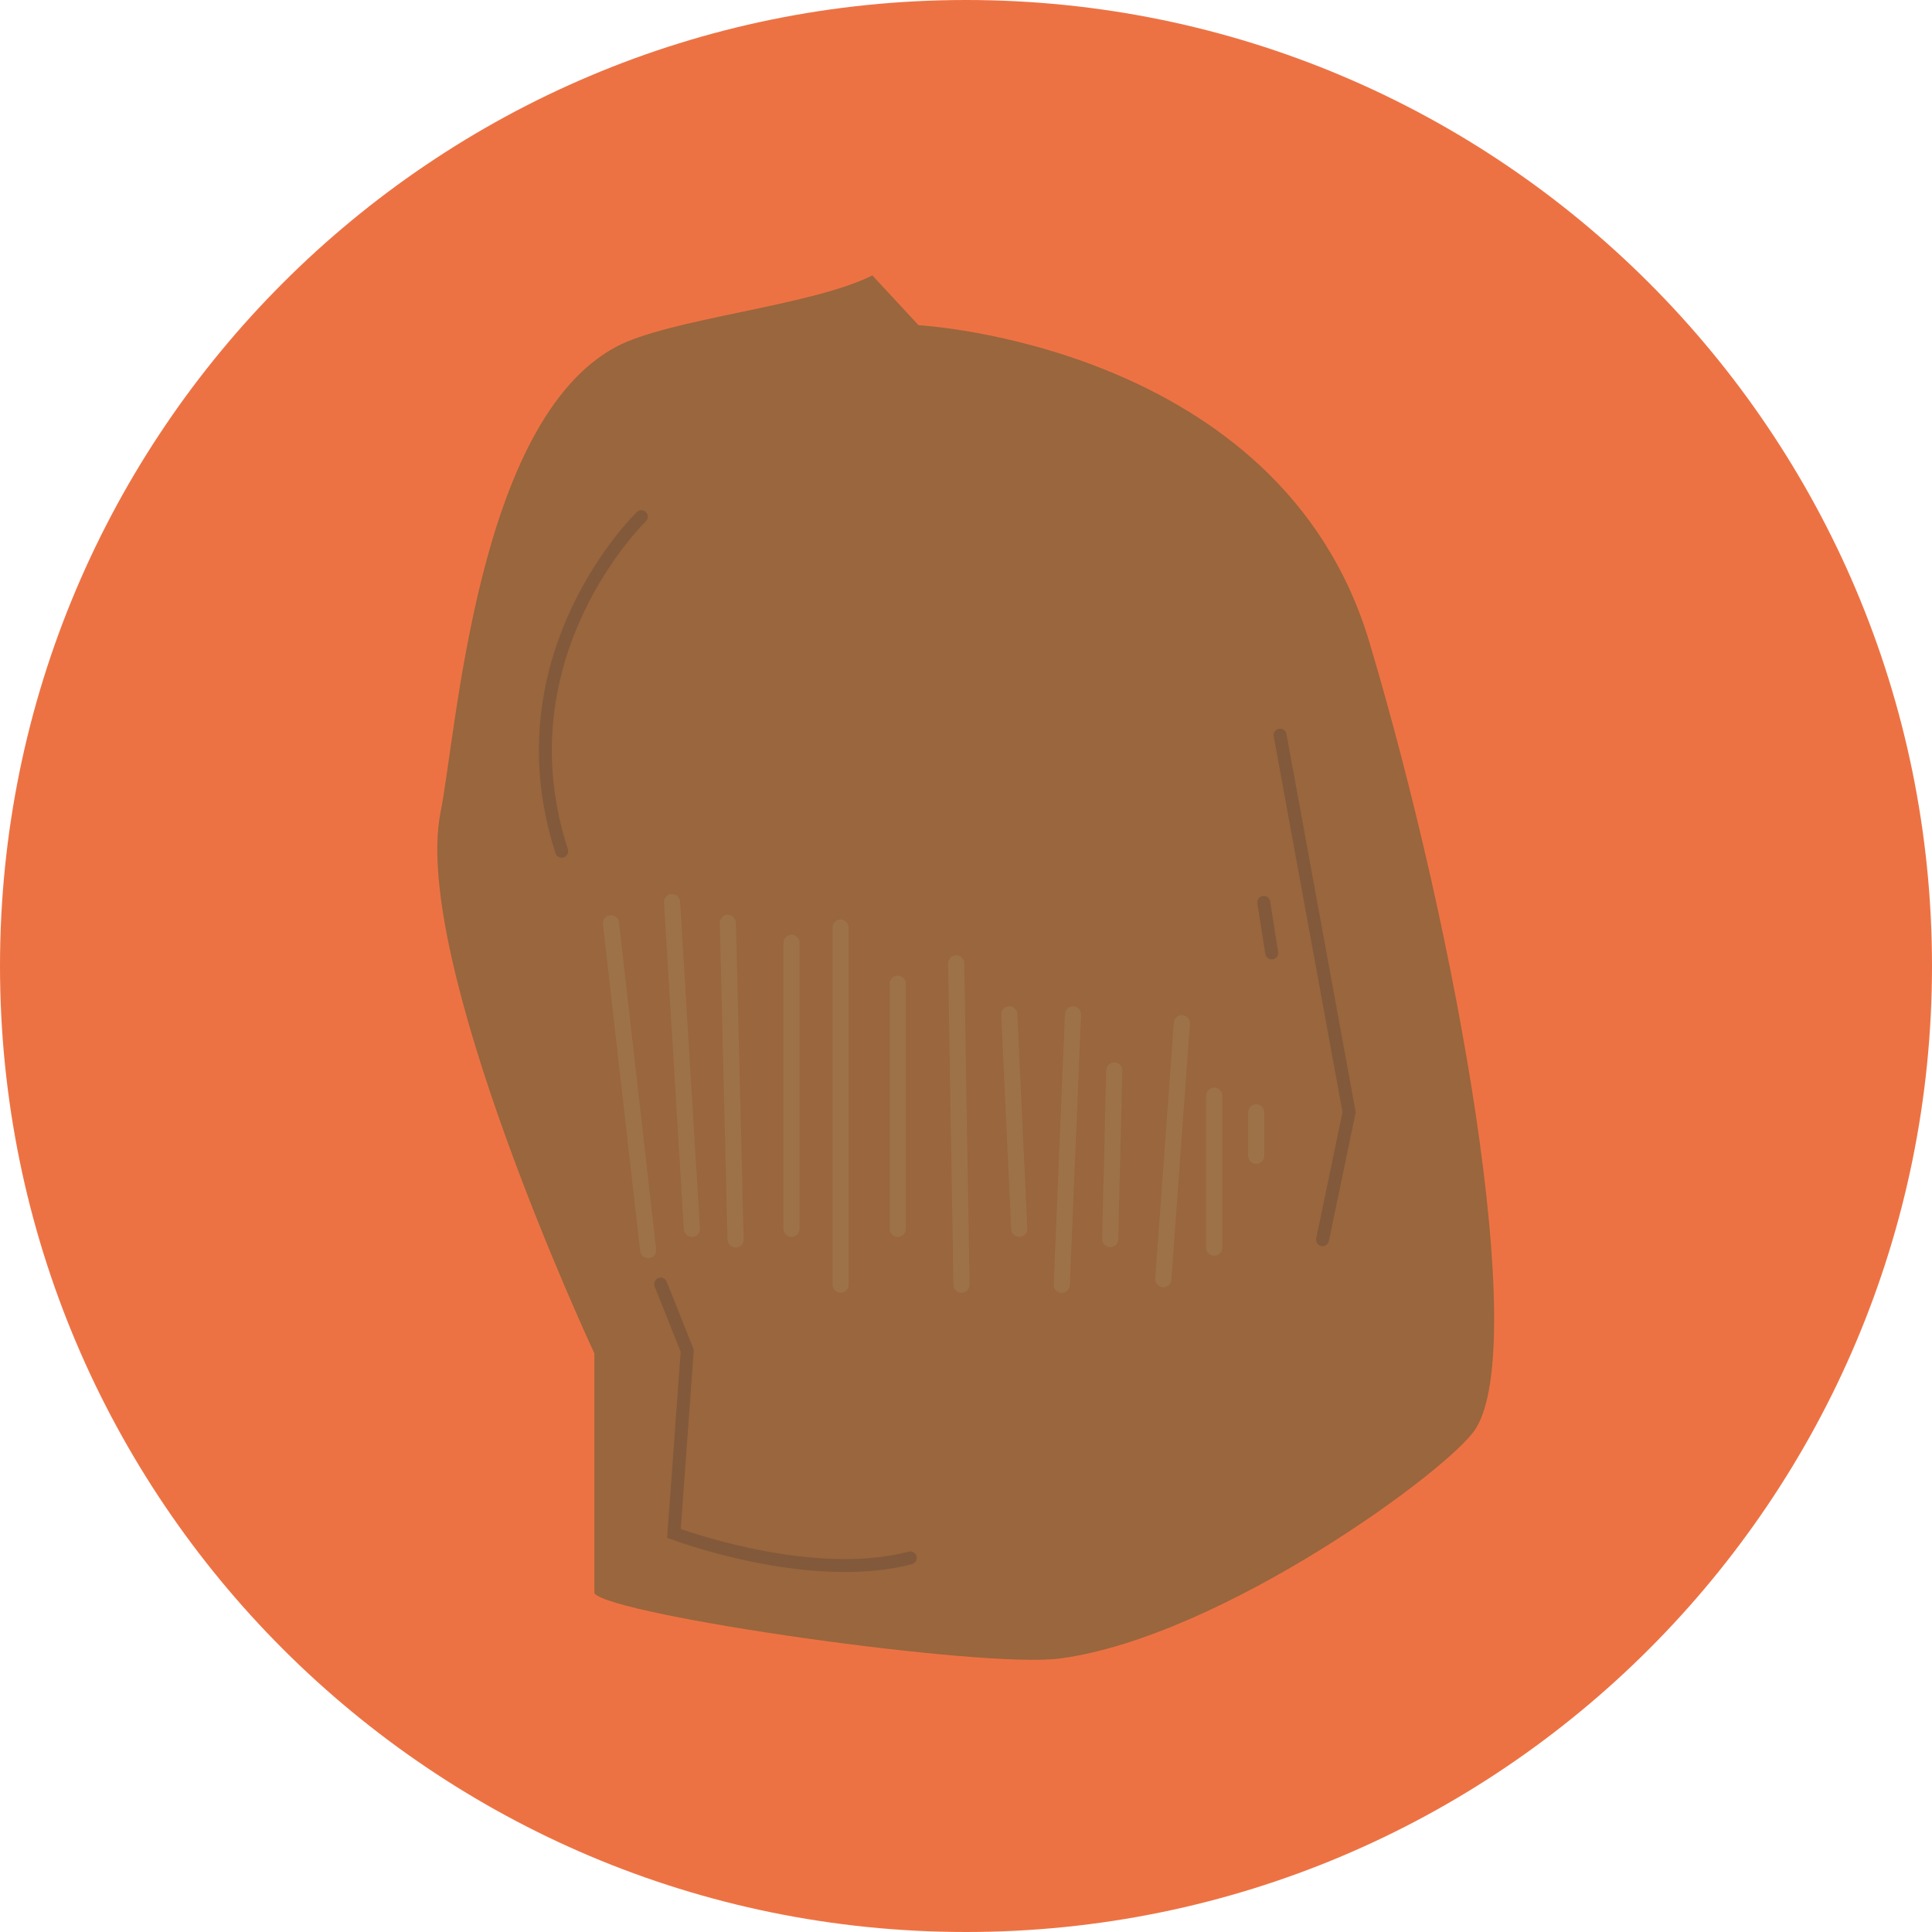
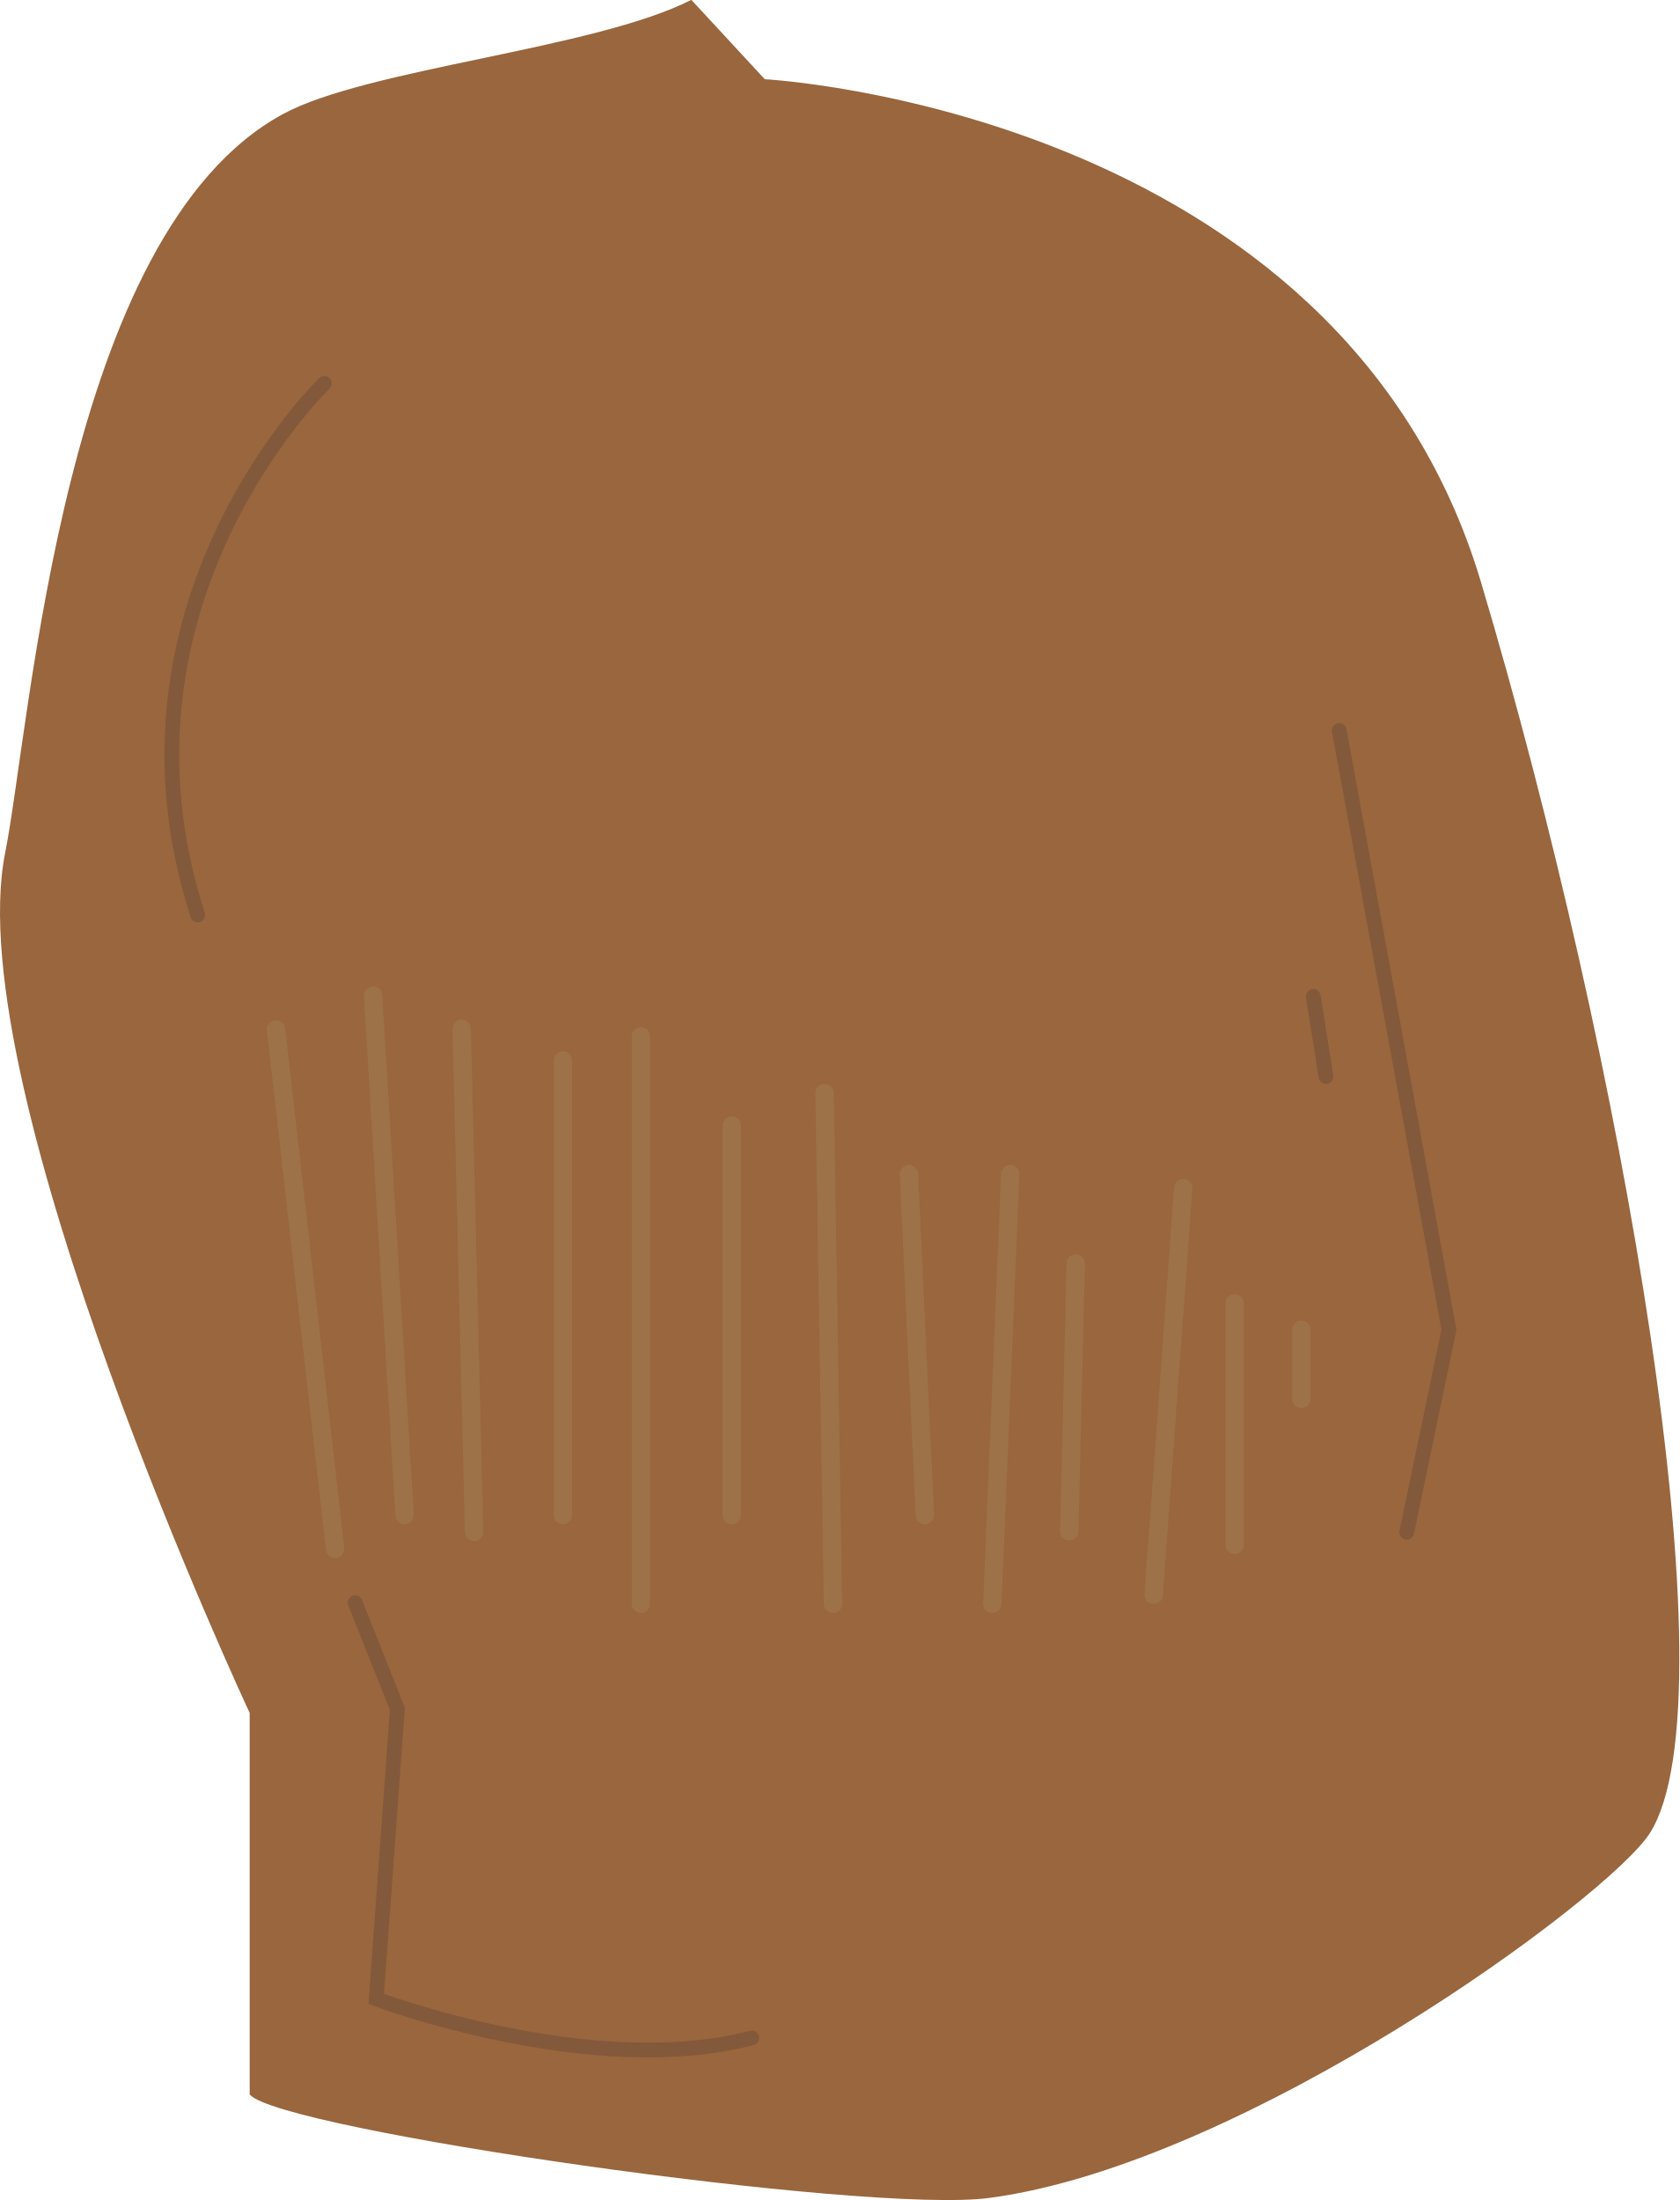
- <svg xmlns="http://www.w3.org/2000/svg" id="Layer_1" data-name="Layer 1" viewBox="0 0 600 600">
-   <circle cx="300" cy="300" r="300" fill="#ed7243" />
+ <svg xmlns="http://www.w3.org/2000/svg" id="Layer_1" data-name="Layer 1" viewBox="0 0 457.18 598.96">
  <g id="Scale">
-     <path d="M270.91,85.52,285.26,101s112.42,5.94,140,98.38,49.6,217.88,33.06,244.29c-7.85,12.55-79.12,64.8-129.24,71.4-24.21,3.18-138.71-13.3-144.49-20.23V420.31s-57-121.85-47.77-168.07c5.08-25.54,11.26-121.18,54.36-144.45C207.66,98.88,252,95.12,270.91,85.52Z" transform="translate(0)" fill="#99663d" />
+     <path d="M259.52,1l20,21.61s156.59,8.28,195,137S543.59,463.2,520.55,500c-10.94,17.48-110.22,90.26-180,99.45-33.71,4.43-193.21-18.52-201.27-28.18V467.39S59.91,297.65,72.71,233.27c7.07-35.58,15.68-168.8,75.72-201.22C171.41,19.64,233.19,14.41,259.52,1Z" transform="translate(-71.31 -1.04)" fill="#99663d" />
    <g opacity="0.69">
-       <polyline points="397.54 228.31 418.98 345.41 410.73 384.99" fill="none" stroke="#684a38" stroke-linecap="round" stroke-miterlimit="10" stroke-width="4" opacity="0.69" />
-       <line x1="392.47" y1="280.26" x2="394.94" y2="295.93" fill="none" stroke="#684a38" stroke-linecap="round" stroke-miterlimit="10" stroke-width="4" opacity="0.69" />
-       <path d="M199.18,160.46s-44.53,42.88-24.74,103.9" transform="translate(0)" fill="none" stroke="#684a38" stroke-linecap="round" stroke-miterlimit="10" stroke-width="4" opacity="0.69" />
-       <path d="M205.18,398.79l8.25,20.71-4.13,56.71s42.06,15.86,73.4,7.61" transform="translate(0)" fill="none" stroke="#684a38" stroke-linecap="round" stroke-miterlimit="10" stroke-width="4" opacity="0.69" />
+       <polyline points="364.6 198.9 394.46 362.01 382.98 417.15" fill="none" stroke="#684a38" stroke-linecap="round" stroke-miterlimit="10" stroke-width="4" opacity="0.69" />
+       <line x1="357.53" y1="271.26" x2="360.98" y2="293.09" fill="none" stroke="#684a38" stroke-linecap="round" stroke-miterlimit="10" stroke-width="4" opacity="0.69" />
+       <path d="M159.6,105.42s-62,59.73-34.46,144.74" transform="translate(-71.31 -1.04)" fill="none" stroke="#684a38" stroke-linecap="round" stroke-miterlimit="10" stroke-width="4" opacity="0.69" />
+       <path d="M168,437.4l11.49,28.86-5.75,79s58.59,22.09,102.24,10.6" transform="translate(-71.31 -1.04)" fill="none" stroke="#684a38" stroke-linecap="round" stroke-miterlimit="10" stroke-width="4" opacity="0.69" />
    </g>
-     <line x1="189.74" y1="286.73" x2="201.29" y2="388.23" fill="none" stroke="#9e7248" stroke-linecap="round" stroke-miterlimit="10" stroke-width="5" />
-     <line x1="208.71" y1="280.14" x2="214.87" y2="381.63" fill="none" stroke="#9e7248" stroke-linecap="round" stroke-miterlimit="10" stroke-width="5" />
-     <line x1="226.03" y1="286.61" x2="228.45" y2="384.93" fill="none" stroke="#9e7248" stroke-linecap="round" stroke-miterlimit="10" stroke-width="5" />
-     <line x1="245.82" y1="292.82" x2="245.82" y2="381.63" fill="none" stroke="#9e7248" stroke-linecap="round" stroke-miterlimit="10" stroke-width="5" />
-     <line x1="261.05" y1="288.07" x2="261.05" y2="398.98" fill="none" stroke="#9e7248" stroke-linecap="round" stroke-miterlimit="10" stroke-width="5" />
-     <line x1="278.8" y1="305.51" x2="278.8" y2="381.63" fill="none" stroke="#9e7248" stroke-linecap="round" stroke-miterlimit="10" stroke-width="5" />
-     <line x1="296.95" y1="299.17" x2="298.6" y2="398.98" fill="none" stroke="#9e7248" stroke-linecap="round" stroke-miterlimit="10" stroke-width="5" />
-     <line x1="313.44" y1="315.03" x2="316.54" y2="381.63" fill="none" stroke="#9e7248" stroke-linecap="round" stroke-miterlimit="10" stroke-width="5" />
-     <line x1="333.23" y1="315.03" x2="329.74" y2="398.98" fill="none" stroke="#9e7248" stroke-linecap="round" stroke-miterlimit="10" stroke-width="5" />
-     <line x1="346.04" y1="332.47" x2="344.78" y2="384.8" fill="none" stroke="#9e7248" stroke-linecap="round" stroke-miterlimit="10" stroke-width="5" />
-     <line x1="367.04" y1="317.76" x2="361.27" y2="397.24" fill="none" stroke="#9e7248" stroke-linecap="round" stroke-miterlimit="10" stroke-width="5" />
-     <line x1="377.08" y1="340.27" x2="377.08" y2="387.47" fill="none" stroke="#9e7248" stroke-linecap="round" stroke-miterlimit="10" stroke-width="5" />
-     <line x1="390.13" y1="345.44" x2="390.13" y2="358.92" fill="none" stroke="#9e7248" stroke-linecap="round" stroke-miterlimit="10" stroke-width="5" />
+     <line x1="75.15" y1="280.28" x2="91.23" y2="421.66" fill="none" stroke="#9e7248" stroke-linecap="round" stroke-miterlimit="10" stroke-width="5" />
+     <line x1="101.57" y1="271.09" x2="110.15" y2="412.47" fill="none" stroke="#9e7248" stroke-linecap="round" stroke-miterlimit="10" stroke-width="5" />
+     <line x1="125.69" y1="280.1" x2="129.07" y2="417.06" fill="none" stroke="#9e7248" stroke-linecap="round" stroke-miterlimit="10" stroke-width="5" />
+     <line x1="153.26" y1="288.76" x2="153.26" y2="412.47" fill="none" stroke="#9e7248" stroke-linecap="round" stroke-miterlimit="10" stroke-width="5" />
+     <line x1="174.48" y1="282.14" x2="174.48" y2="436.64" fill="none" stroke="#9e7248" stroke-linecap="round" stroke-miterlimit="10" stroke-width="5" />
+     <line x1="199.21" y1="306.44" x2="199.21" y2="412.47" fill="none" stroke="#9e7248" stroke-linecap="round" stroke-miterlimit="10" stroke-width="5" />
+     <line x1="224.48" y1="297.6" x2="226.78" y2="436.64" fill="none" stroke="#9e7248" stroke-linecap="round" stroke-miterlimit="10" stroke-width="5" />
+     <line x1="247.45" y1="319.69" x2="251.78" y2="412.47" fill="none" stroke="#9e7248" stroke-linecap="round" stroke-miterlimit="10" stroke-width="5" />
+     <line x1="275.02" y1="319.69" x2="270.15" y2="436.64" fill="none" stroke="#9e7248" stroke-linecap="round" stroke-miterlimit="10" stroke-width="5" />
+     <line x1="292.86" y1="343.99" x2="291.1" y2="416.89" fill="none" stroke="#9e7248" stroke-linecap="round" stroke-miterlimit="10" stroke-width="5" />
+     <line x1="322.12" y1="323.49" x2="314.08" y2="434.2" fill="none" stroke="#9e7248" stroke-linecap="round" stroke-miterlimit="10" stroke-width="5" />
+     <line x1="336.1" y1="354.86" x2="336.1" y2="420.61" fill="none" stroke="#9e7248" stroke-linecap="round" stroke-miterlimit="10" stroke-width="5" />
+     <line x1="354.28" y1="362.06" x2="354.28" y2="380.83" fill="none" stroke="#9e7248" stroke-linecap="round" stroke-miterlimit="10" stroke-width="5" />
  </g>
</svg>
